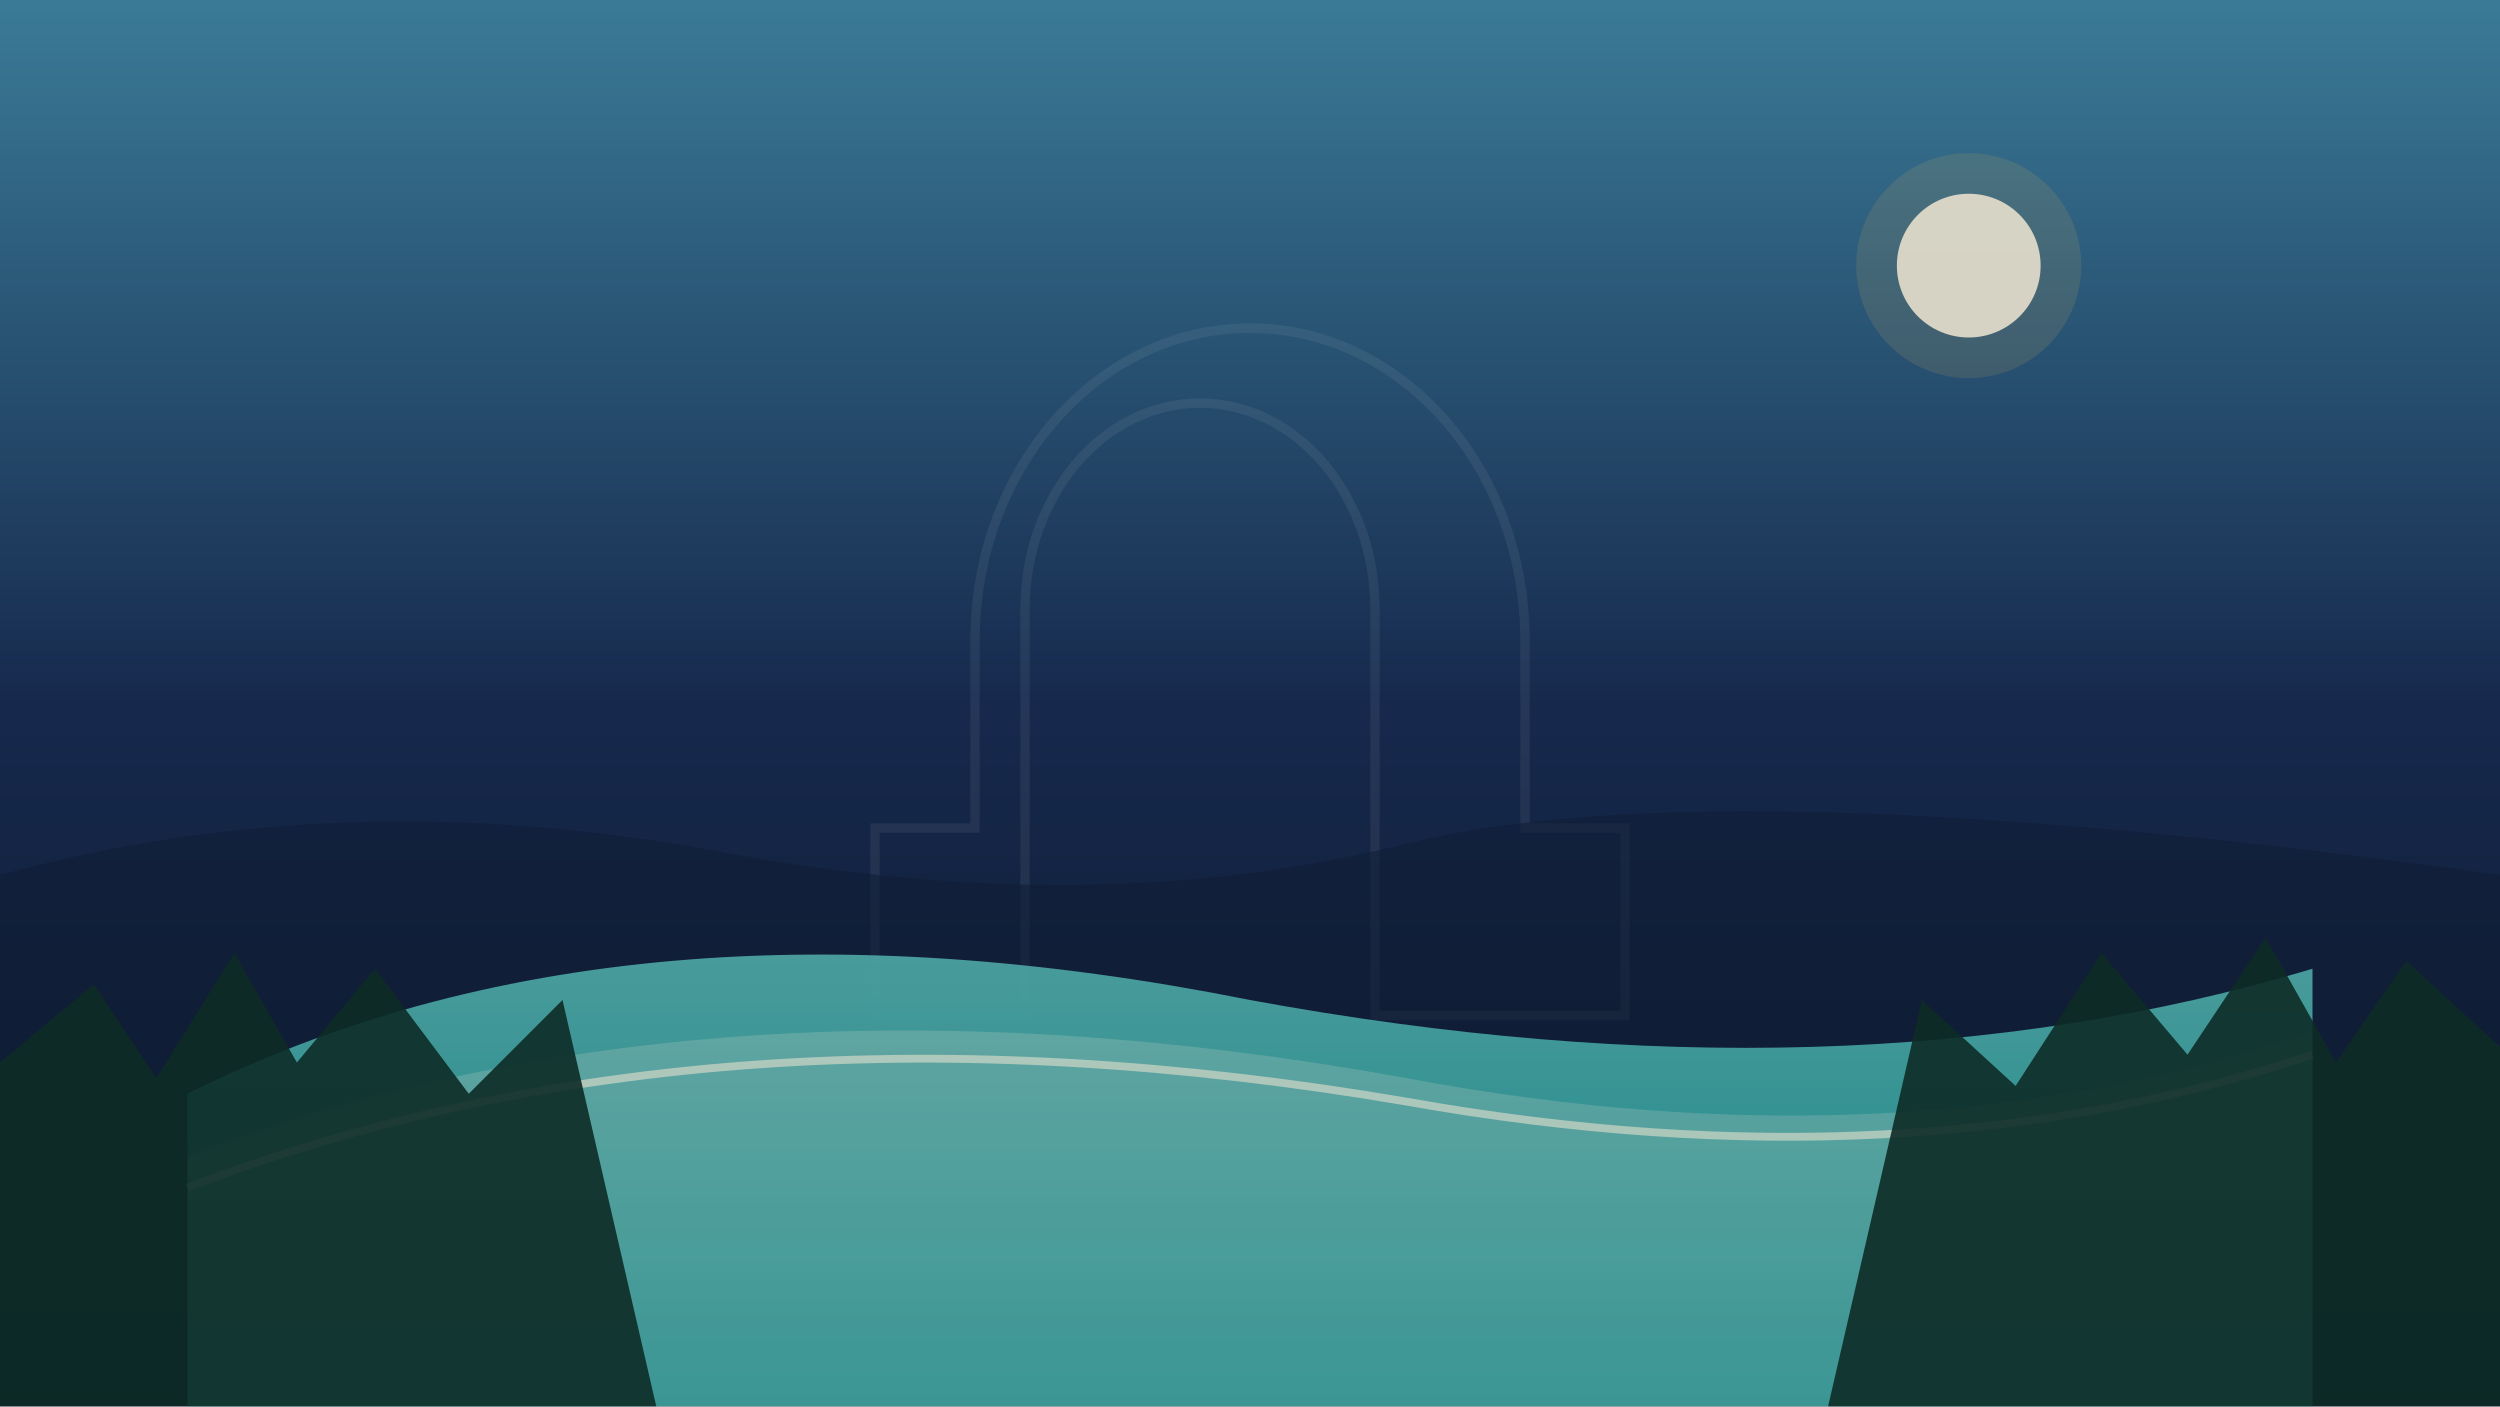
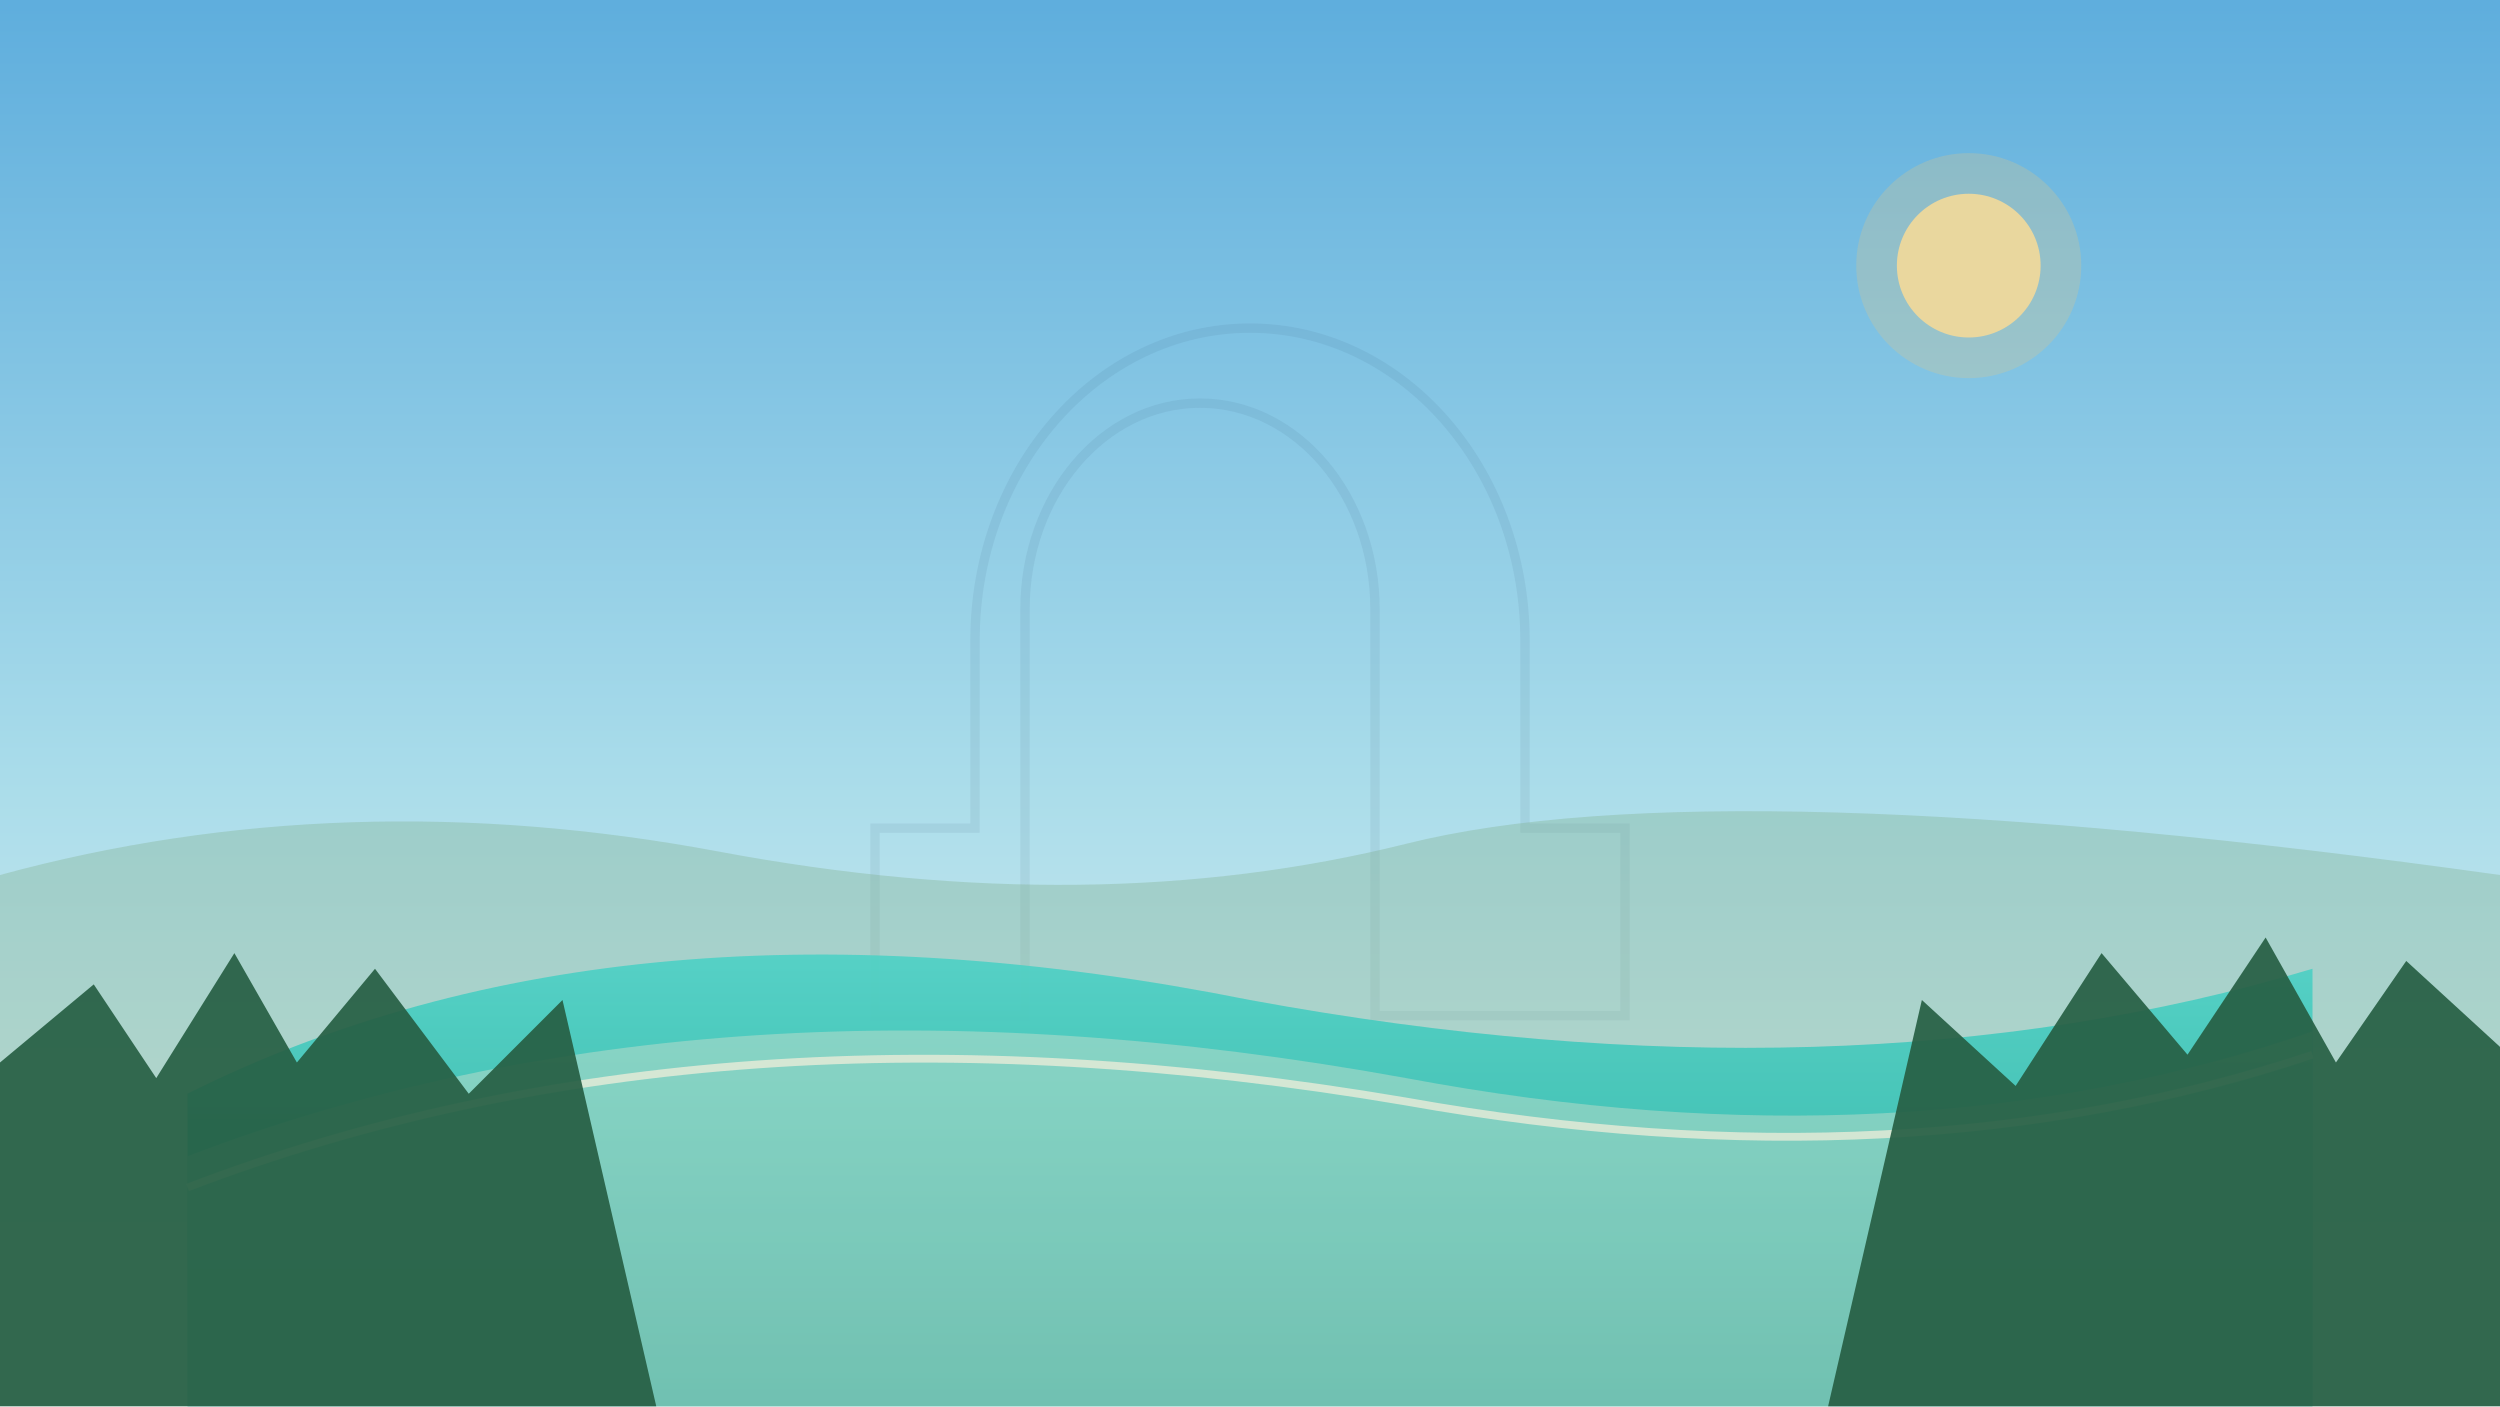
<svg xmlns="http://www.w3.org/2000/svg" viewBox="0 0 1600 900">
  <defs>
    <linearGradient id="sky1" x1="0" y1="0" x2="0" y2="1">
-       <stop offset="0" stop-color="#3A7A96" />
-       <stop offset="0.5" stop-color="#16294D" />
-       <stop offset="1" stop-color="#0B1526" />
+       <stop offset="0" stop-color="#5FAEDD" />
+       <stop offset="0.55" stop-color="#A9DCEA" />
+       <stop offset="1" stop-color="#EAF6F1" />
    </linearGradient>
    <linearGradient id="lagoon1" x1="0" y1="0" x2="0" y2="1">
-       <stop offset="0" stop-color="#4FA8A6" />
-       <stop offset="1" stop-color="#14918F" />
+       <stop offset="0" stop-color="#4FD1C5" />
+       <stop offset="1" stop-color="#1FA99C" />
    </linearGradient>
  </defs>
  <rect width="1600" height="900" fill="url(#sky1)" />
-   <circle cx="1260" cy="170" r="72" fill="#C9A55C" opacity="0.15" />
-   <circle cx="1260" cy="170" r="46" fill="#F0E6D2" opacity="0.85" />
-   <path d="M560 650 v-120 h64 v-120 a176 200 0 1 1 352 0 v120 h64 v120 h-160 v-260 a112 132 0 1 0 -224 0 v260 Z" fill="none" stroke="#F7F5F0" stroke-width="6" opacity="0.07" />
-   <path d="M0 560 Q220 500 460 545 T900 540 T1600 560 V900 H0 Z" fill="#0F1C33" opacity="0.55" />
-   <path d="M120 900 V700 Q400 560 800 640 Q1180 710 1480 620 V900 Z" fill="url(#lagoon1)" opacity="0.9" />
-   <path d="M120 900 V740 Q460 610 900 690 Q1220 750 1480 660 V900 Z" fill="#F0E6D2" opacity="0.18" />
-   <path d="M120 760 Q460 630 900 705 Q1220 762 1480 675" fill="none" stroke="#F0E6D2" stroke-width="5" opacity="0.55" />
-   <path d="M0 900 V680 L60 630 100 690 150 610 190 680 240 620 300 700 360 640 420 900 Z" fill="#0D2B26" opacity="0.9" />
-   <path d="M1600 900 V670 L1540 615 1495 680 1450 600 1400 675 1345 610 1290 695 1230 640 1170 900 Z" fill="#0D2B26" opacity="0.9" />
+   <circle cx="1260" cy="170" r="72" fill="#E8C77E" opacity="0.25" />
+   <circle cx="1260" cy="170" r="46" fill="#F3D999" opacity="0.9" />
+   <path d="M560 650 v-120 h64 v-120 a176 200 0 1 1 352 0 v120 h64 v120 h-160 v-260 a112 132 0 1 0 -224 0 v260 Z" fill="none" stroke="#16294D" stroke-width="6" opacity="0.07" />
+   <path d="M0 560 Q220 500 460 545 T900 540 T1600 560 V900 H0 Z" fill="#7FAE8C" opacity="0.35" />
+   <path d="M120 900 V700 Q400 560 800 640 Q1180 710 1480 620 V900 Z" fill="url(#lagoon1)" opacity="0.92" />
+   <path d="M120 900 V740 Q460 610 900 690 Q1220 750 1480 660 V900 Z" fill="#F0E6D2" opacity="0.35" />
+   <path d="M120 760 Q460 630 900 705 Q1220 762 1480 675" fill="none" stroke="#F7EFDC" stroke-width="5" opacity="0.7" />
+   <path d="M0 900 V680 L60 630 100 690 150 610 190 680 240 620 300 700 360 640 420 900 Z" fill="#265E43" opacity="0.92" />
+   <path d="M1600 900 V670 L1540 615 1495 680 1450 600 1400 675 1345 610 1290 695 1230 640 1170 900 Z" fill="#265E43" opacity="0.92" />
</svg>
